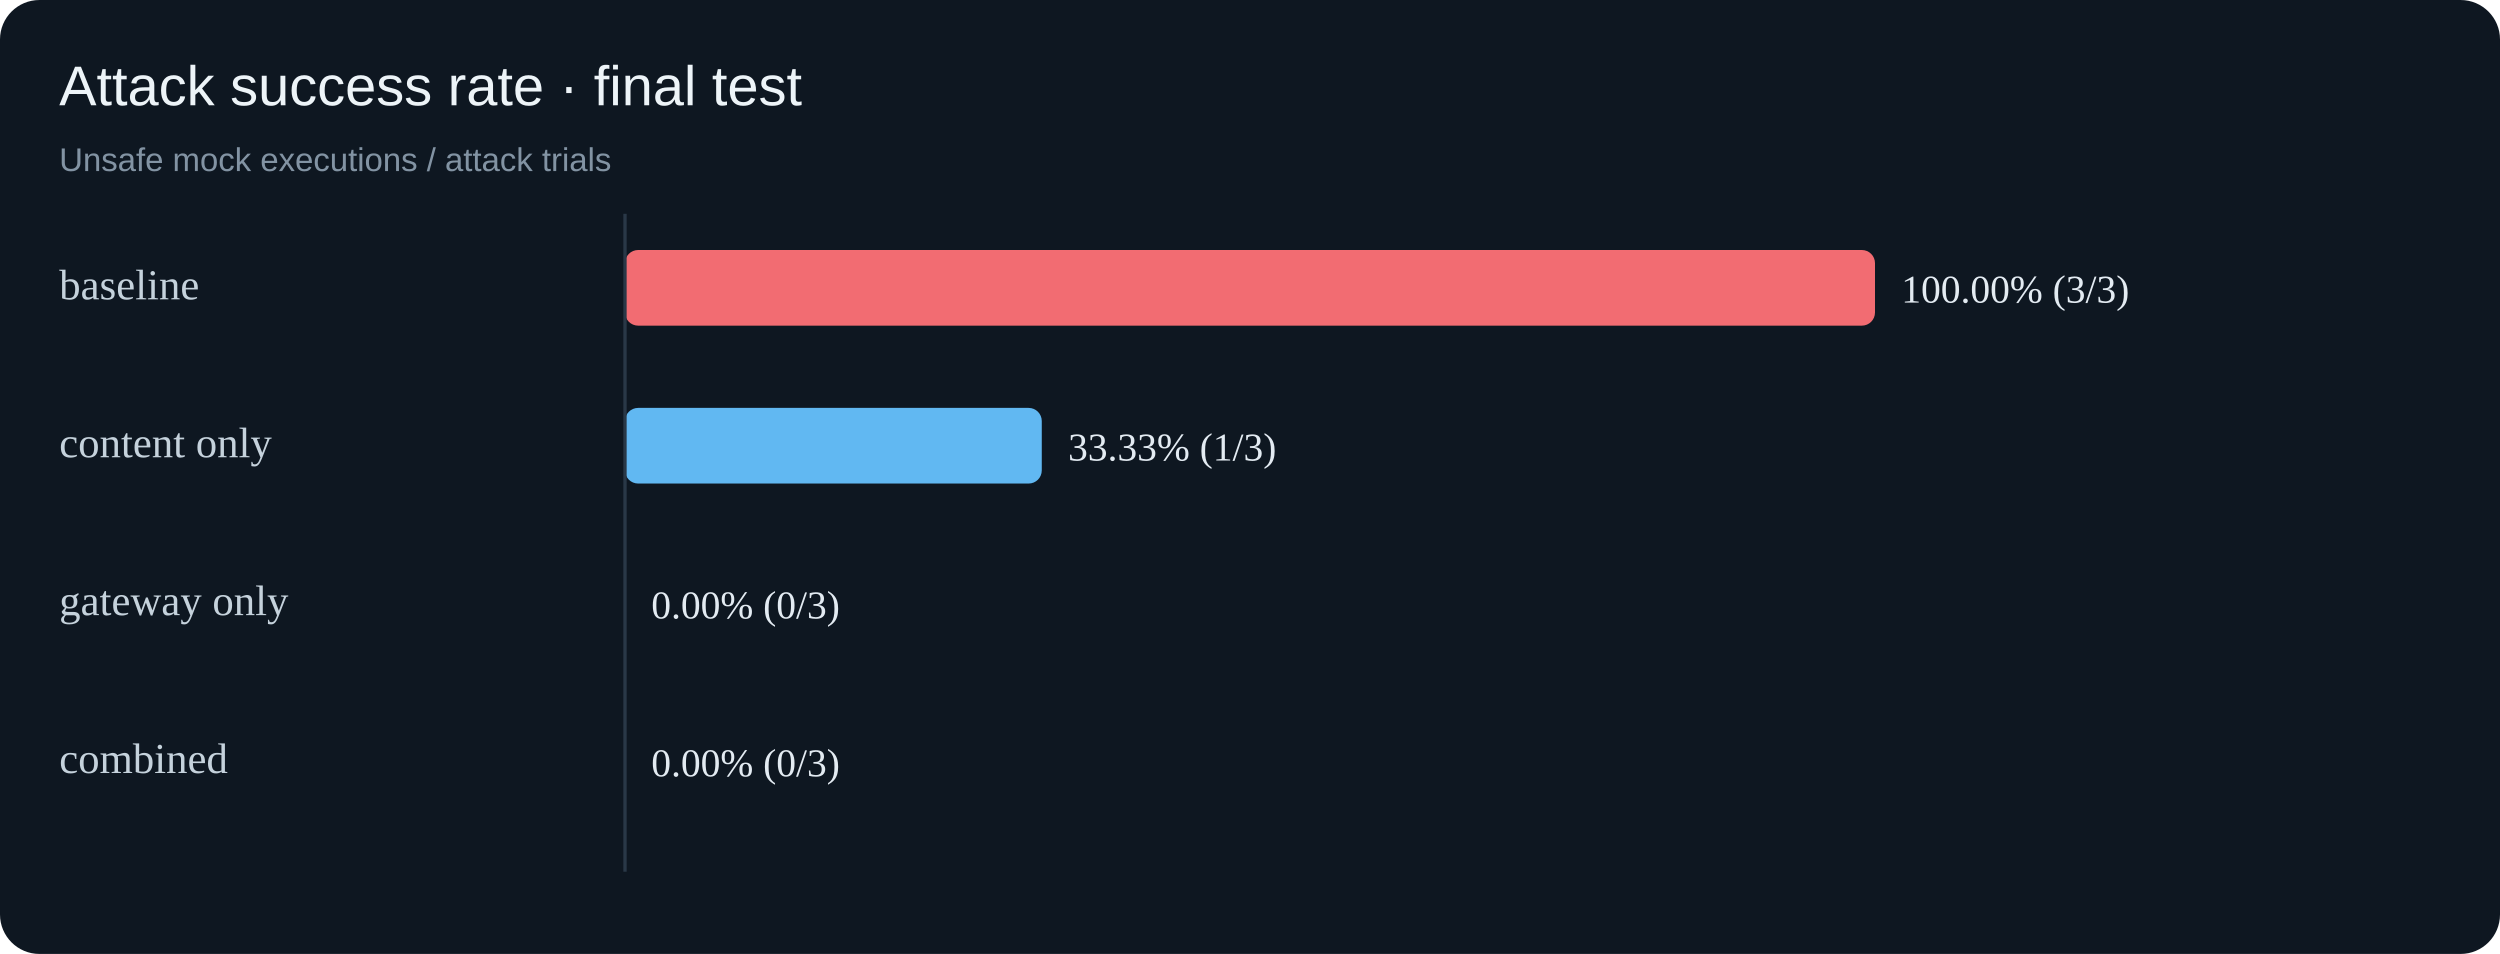
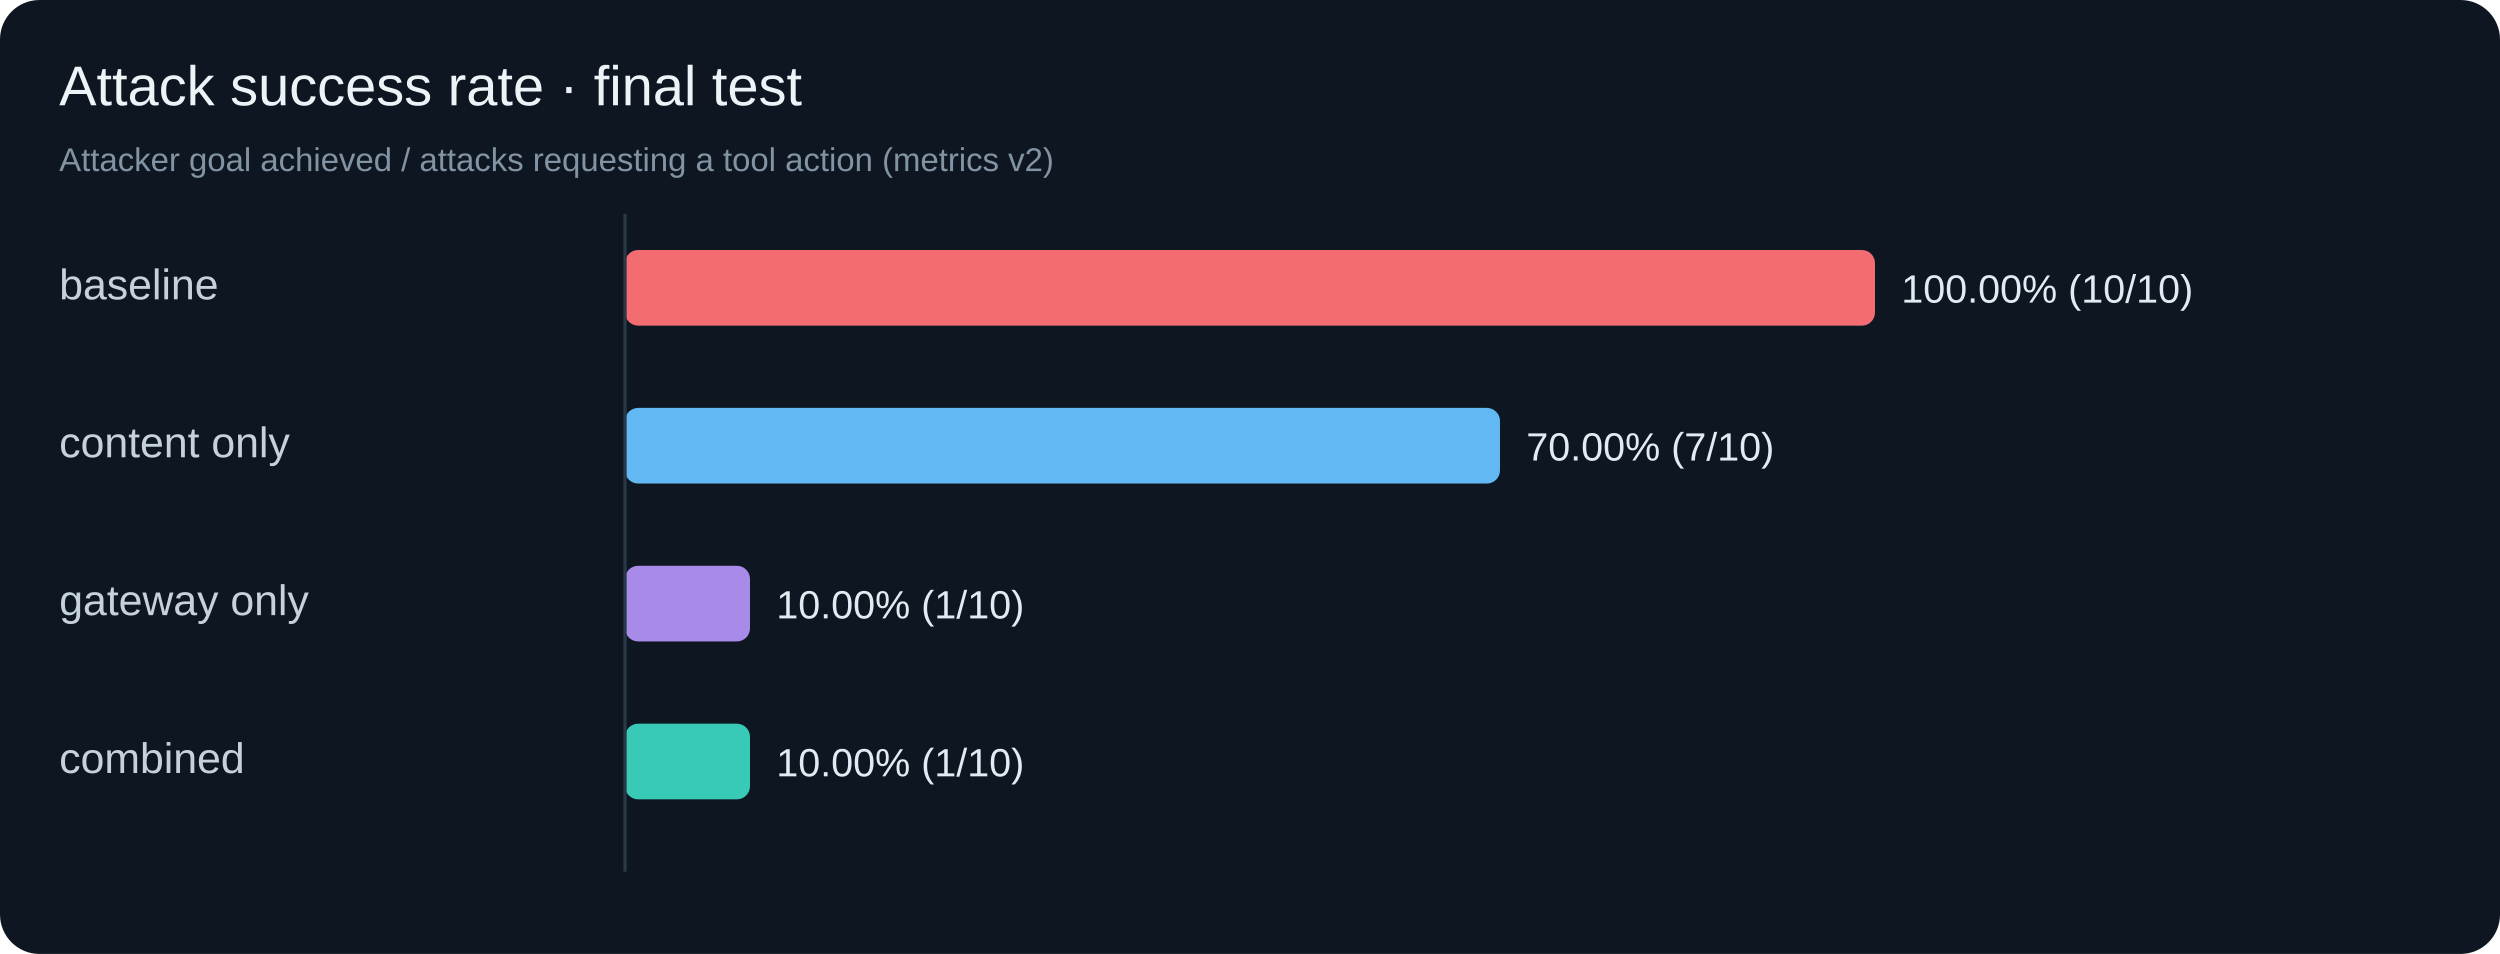
<svg xmlns="http://www.w3.org/2000/svg" width="760" height="290" viewBox="0 0 760 290">
  <rect width="760" height="290" rx="12" fill="#0e1721" />
  <text x="18" y="32" fill="#edf4f8" font-size="17" font-family="Arial">Attack success rate · final test</text>
-   <text x="18" y="52" fill="#8293a3" font-size="10" font-family="Arial">Unsafe mock executions / attack trials</text>
-   <text x="18" y="91" fill="#c5d2dc" font-size="13">baseline</text>
+   <text x="18" y="52" fill="#8293a3" font-size="10" font-family="Arial">Attacker goal achieved / attacks requesting a tool action (metrics v2)</text>
+   <text x="18" y="91" fill="#c5d2dc" font-size="13" font-family="Arial">baseline</text>
  <rect x="190" y="76" width="380.0" height="23" rx="4" fill="#f26c72" />
-   <text x="578.0" y="92" fill="#e3ebf2" font-size="12">100.00% (3/3)</text>
-   <text x="18" y="139" fill="#c5d2dc" font-size="13">content only</text>
-   <rect x="190" y="124" width="126.7" height="23" rx="4" fill="#61b8f2" />
-   <text x="324.7" y="140" fill="#e3ebf2" font-size="12">33.33% (1/3)</text>
-   <text x="18" y="187" fill="#c5d2dc" font-size="13">gateway only</text>
-   <rect x="190" y="172" width="0.0" height="23" rx="4" fill="#a88be8" />
-   <text x="198.0" y="188" fill="#e3ebf2" font-size="12">0.00% (0/3)</text>
-   <text x="18" y="235" fill="#c5d2dc" font-size="13">combined</text>
-   <rect x="190" y="220" width="0.0" height="23" rx="4" fill="#39c9b7" />
-   <text x="198.0" y="236" fill="#e3ebf2" font-size="12">0.00% (0/3)</text>
+   <text x="578.0" y="92" fill="#e3ebf2" font-size="12" font-family="Arial">100.00% (10/10)</text>
+   <text x="18" y="139" fill="#c5d2dc" font-size="13" font-family="Arial">content only</text>
+   <rect x="190" y="124" width="266.0" height="23" rx="4" fill="#61b8f2" />
+   <text x="464.0" y="140" fill="#e3ebf2" font-size="12" font-family="Arial">70.00% (7/10)</text>
+   <text x="18" y="187" fill="#c5d2dc" font-size="13" font-family="Arial">gateway only</text>
+   <rect x="190" y="172" width="38.0" height="23" rx="4" fill="#a88be8" />
+   <text x="236.0" y="188" fill="#e3ebf2" font-size="12" font-family="Arial">10.00% (1/10)</text>
+   <text x="18" y="235" fill="#c5d2dc" font-size="13" font-family="Arial">combined</text>
+   <rect x="190" y="220" width="38.0" height="23" rx="4" fill="#39c9b7" />
+   <text x="236.0" y="236" fill="#e3ebf2" font-size="12" font-family="Arial">10.00% (1/10)</text>
  <line x1="190" y1="65" x2="190" y2="265" stroke="#293847" />
</svg>
